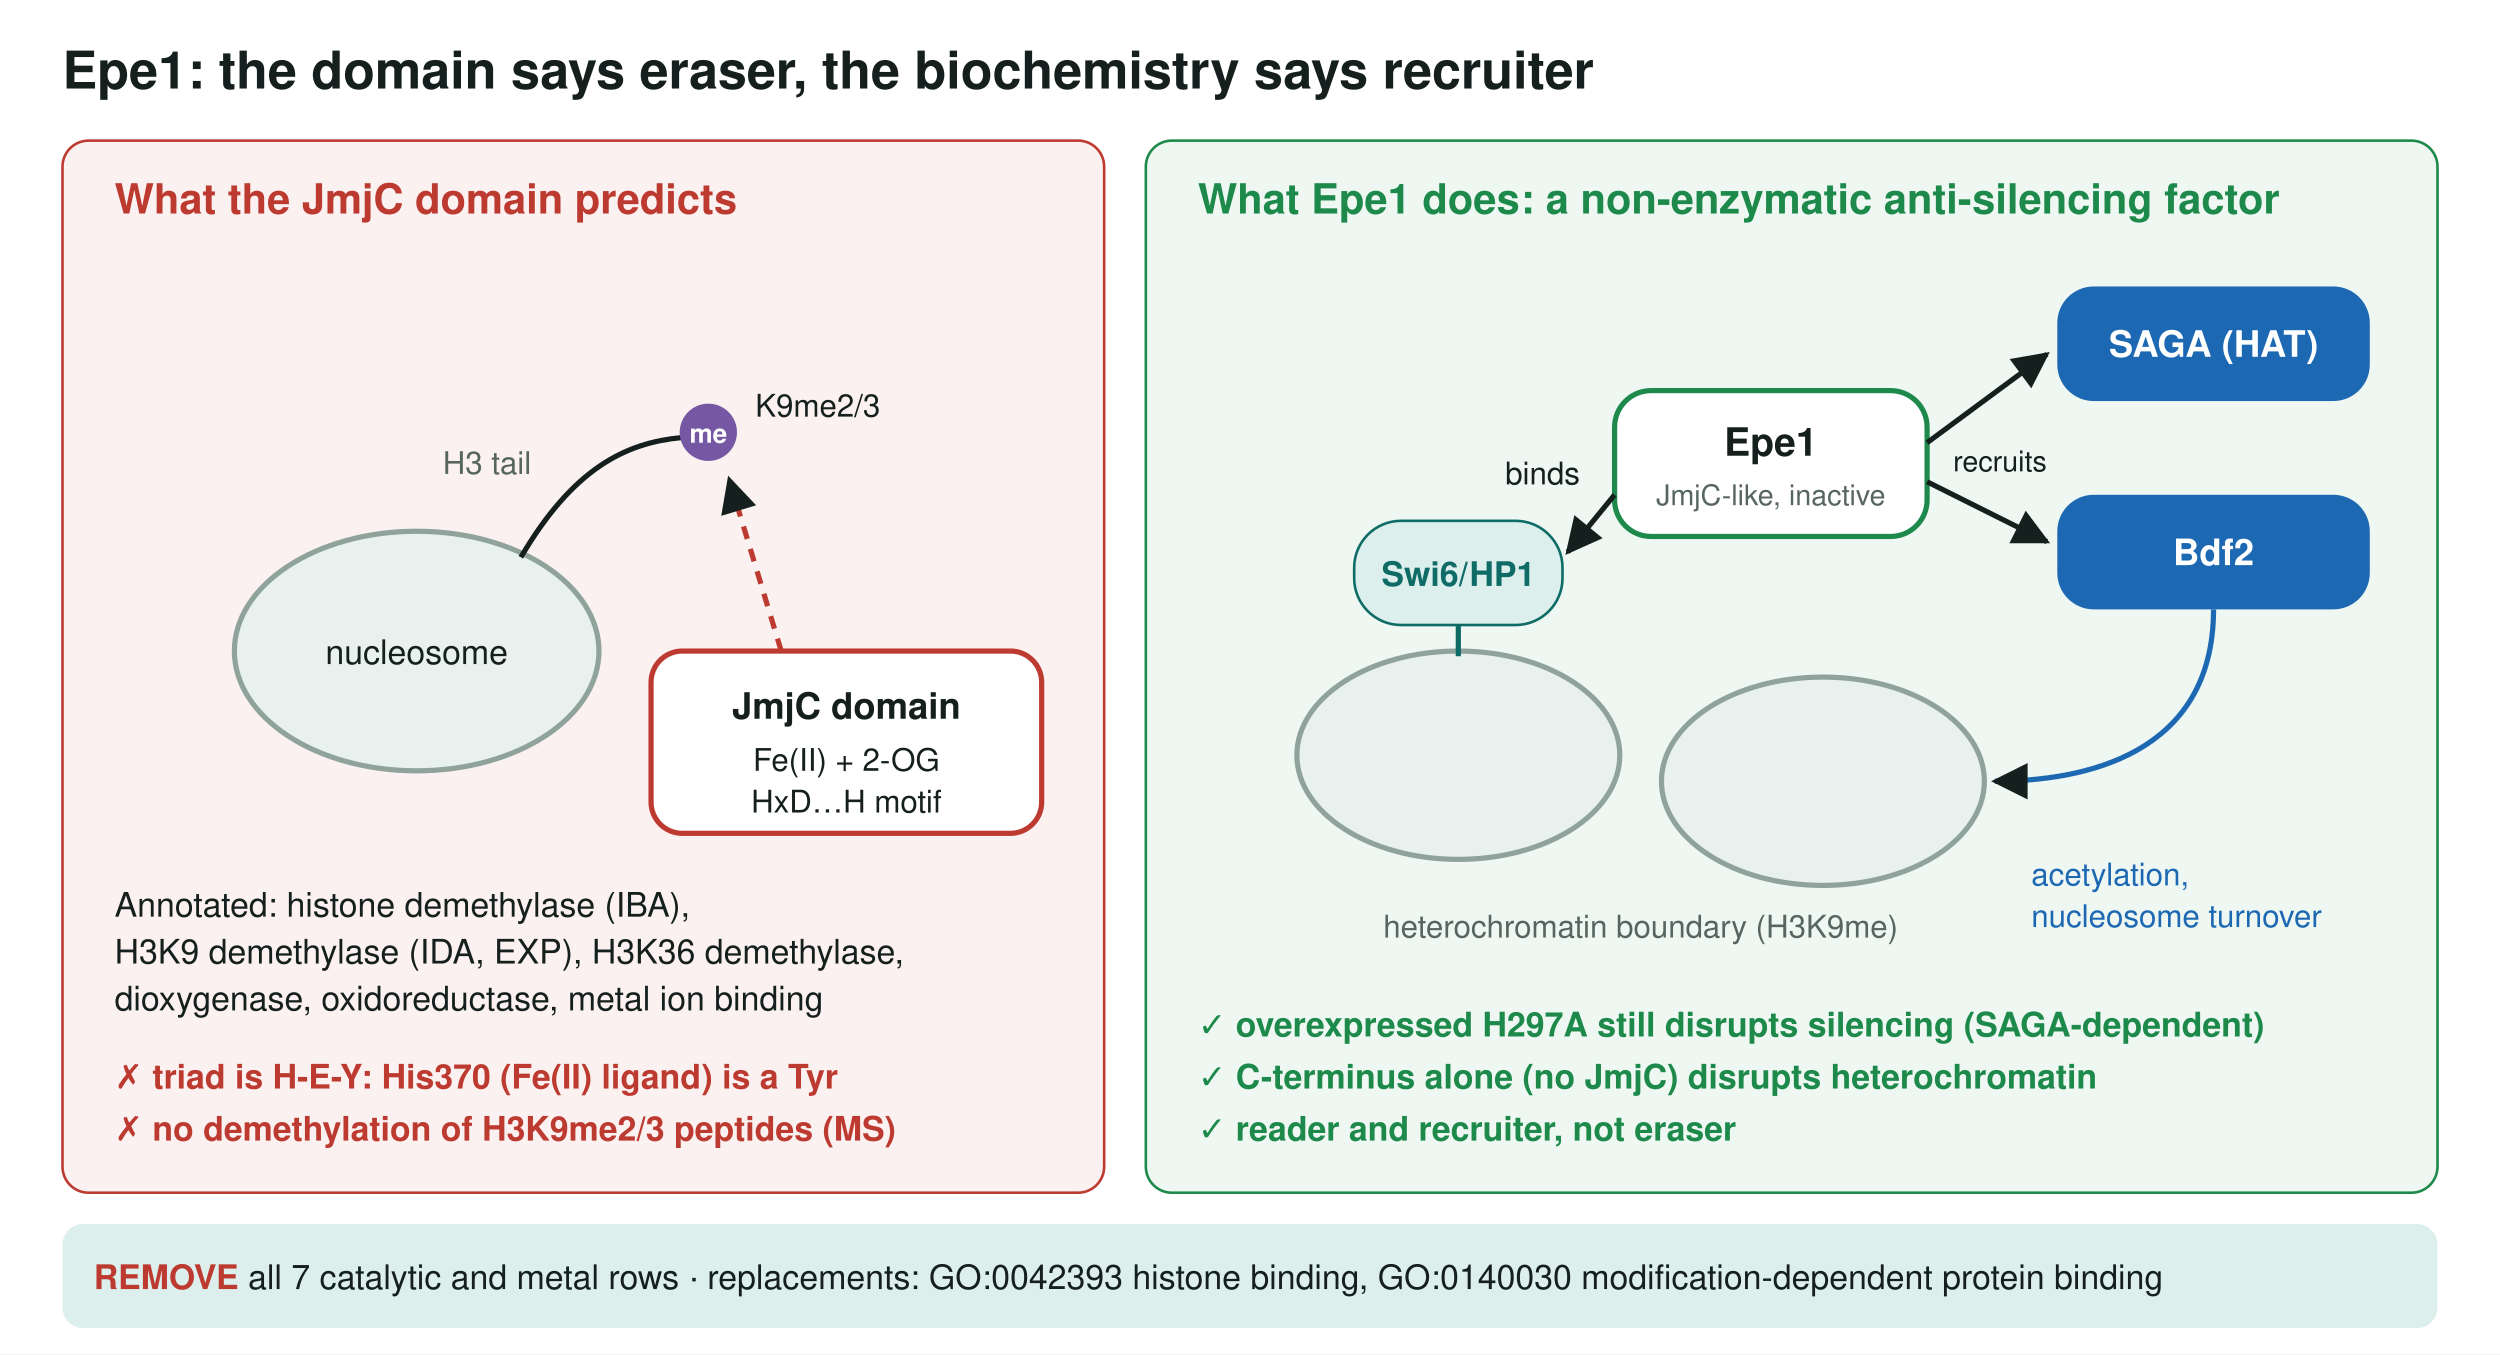
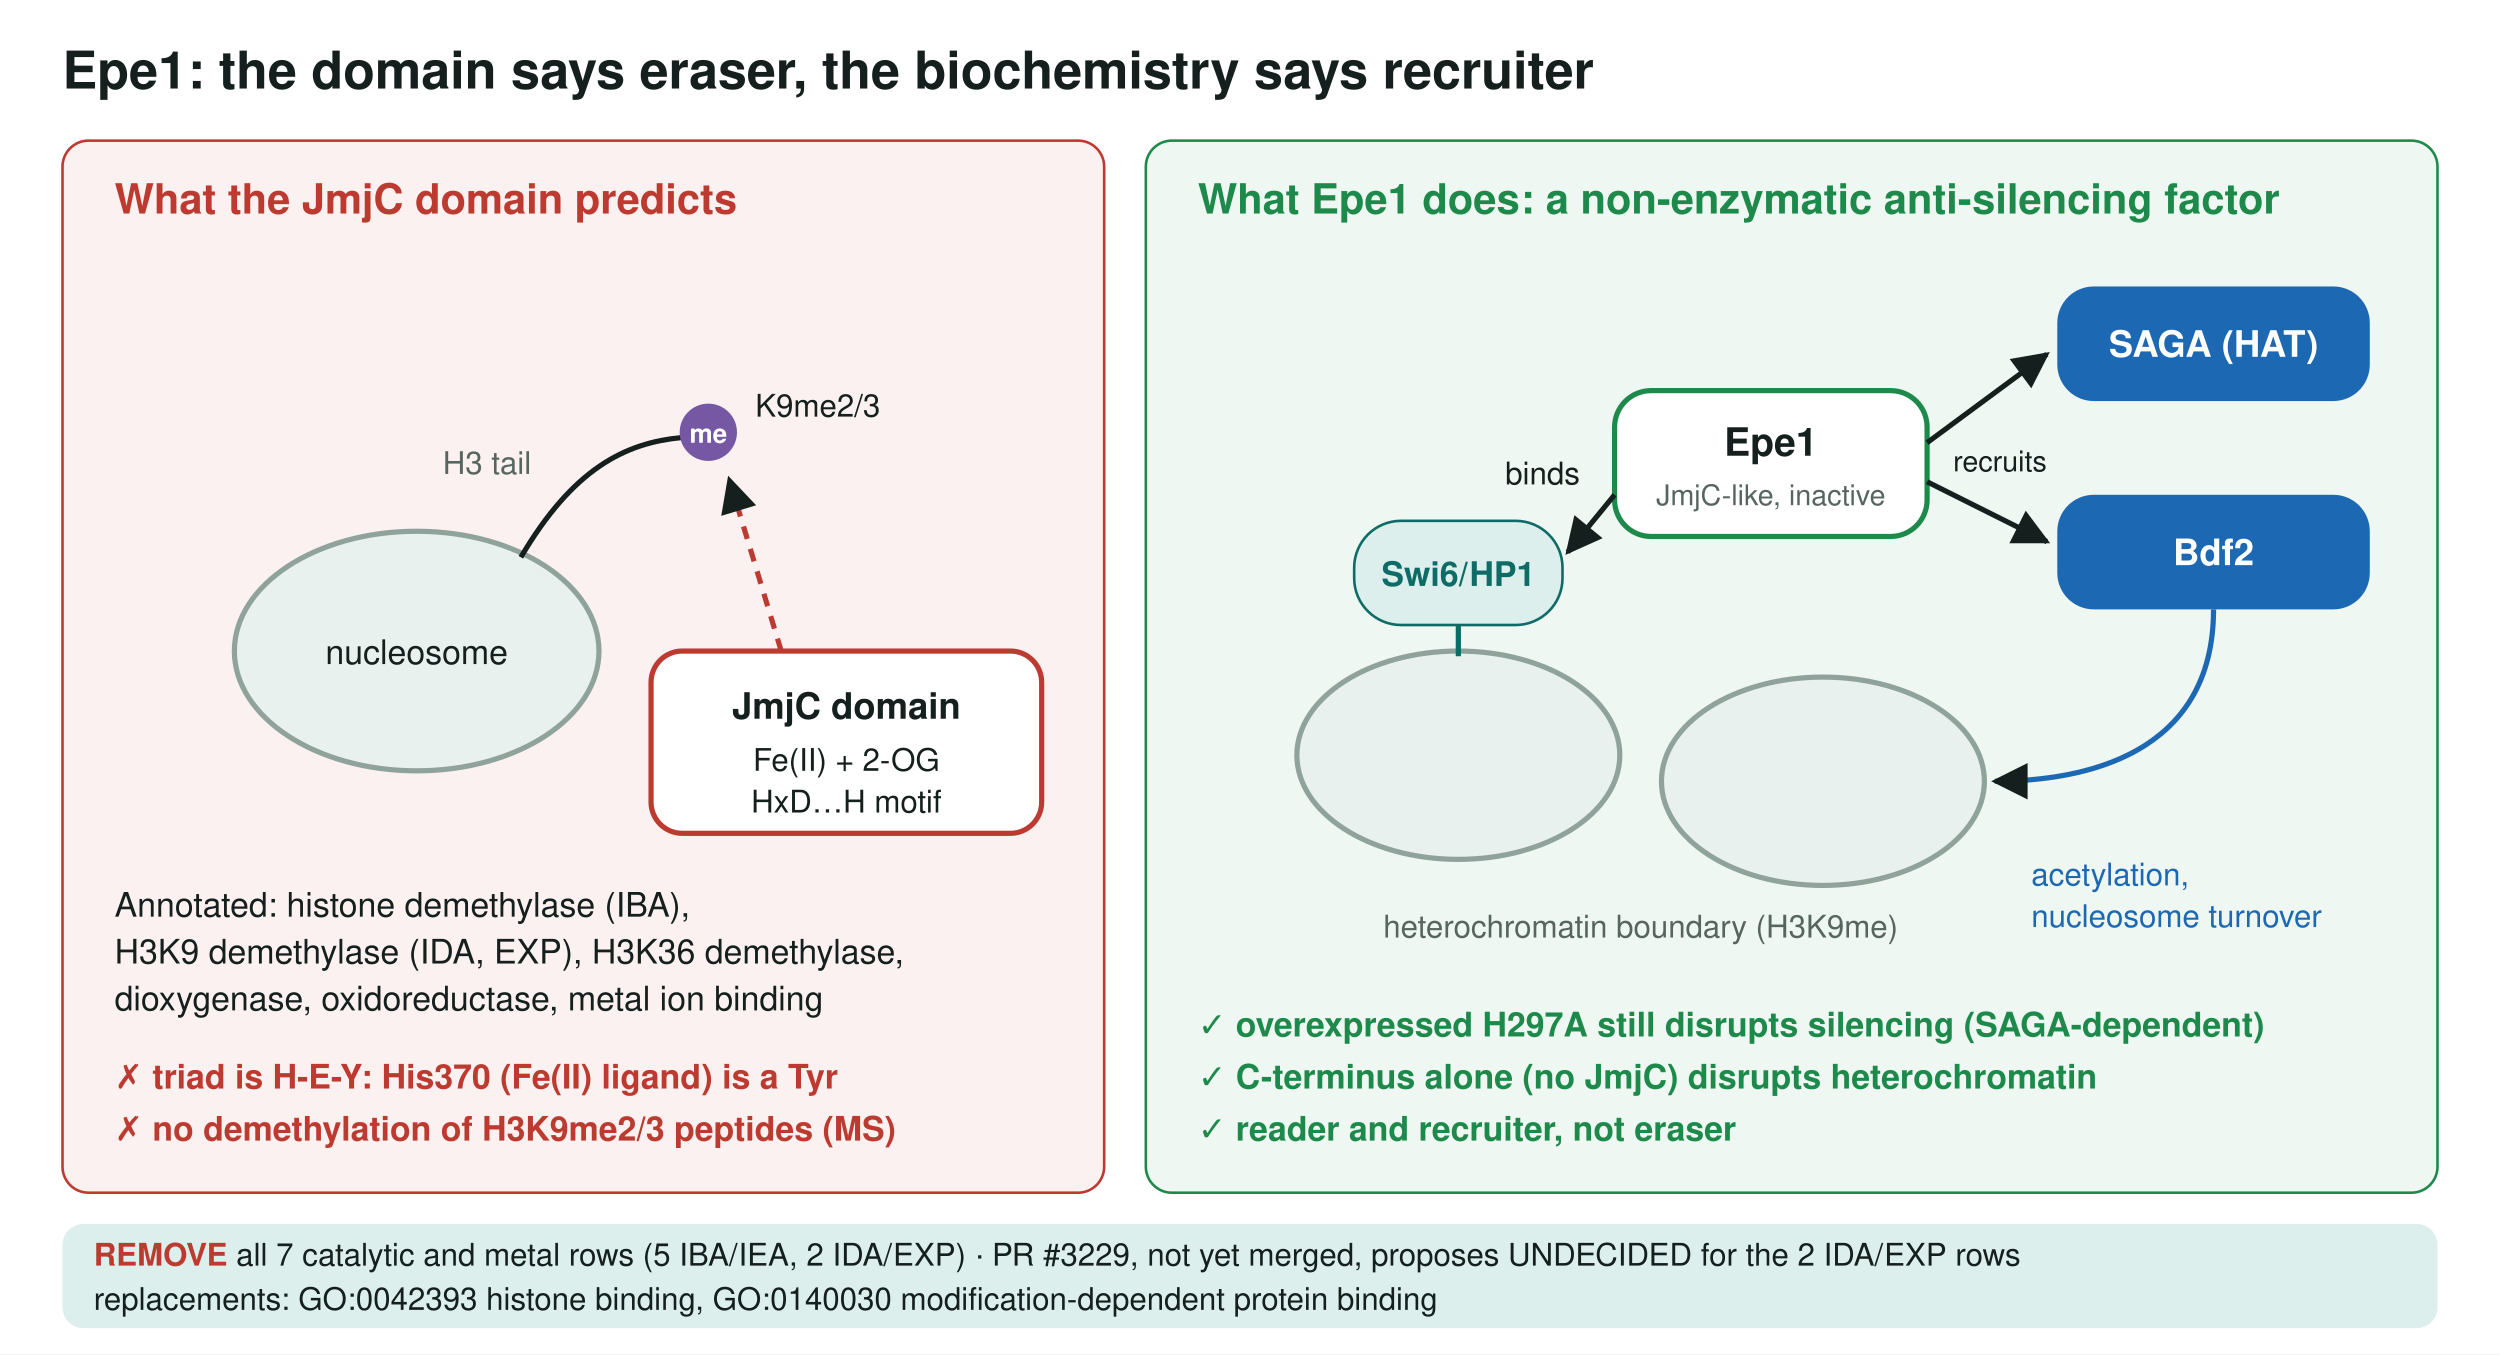
<svg xmlns="http://www.w3.org/2000/svg" viewBox="0 0 960 520" width="960" height="520" font-family="Helvetica, Arial, sans-serif">
  <rect width="960" height="520" fill="#ffffff" />
  <defs>
    <marker id="ar" viewBox="0 0 10 10" refX="9" refY="5" markerWidth="7" markerHeight="7" orient="auto">
      <path d="M0 0 L10 5 L0 10 z" fill="#15201e" />
    </marker>
  </defs>
  <text x="24" y="34" font-size="20" font-weight="bold" fill="#15201e">Epe1: the domain says eraser, the biochemistry says recruiter</text>
  <rect x="24" y="54" width="400" height="404" rx="10" fill="#fbf1f0" stroke="#bd3a30" />
  <text x="44" y="82" font-size="16" font-weight="bold" fill="#bd3a30">What the JmjC domain predicts</text>
  <ellipse cx="160" cy="250" rx="70" ry="46" fill="#e8f1ee" stroke="#8fa39c" stroke-width="2" />
  <text x="160" y="255" font-size="13" text-anchor="middle" fill="#15201e">nucleosome</text>
  <path d="M200 214 C 220 180, 240 170, 262 168" stroke="#15201e" stroke-width="2" fill="none" />
  <text x="170" y="182" font-size="12" fill="#56655f">H3 tail</text>
  <circle cx="272" cy="166" r="11" fill="#7657a3" />
  <text x="272" y="170" font-size="10" text-anchor="middle" fill="#ffffff" font-weight="bold">me</text>
  <text x="290" y="160" font-size="12" fill="#15201e">K9me2/3</text>
  <rect x="250" y="250" width="150" height="70" rx="12" fill="#ffffff" stroke="#bd3a30" stroke-width="2" />
  <text x="325" y="276" font-size="14" text-anchor="middle" font-weight="bold" fill="#15201e">JmjC domain</text>
  <text x="325" y="296" font-size="12" text-anchor="middle" fill="#15201e">Fe(II) + 2-OG</text>
  <text x="325" y="312" font-size="12" text-anchor="middle" fill="#15201e">HxD…H motif</text>
  <path d="M300 250 L 280 184" stroke="#bd3a30" stroke-width="2" stroke-dasharray="5 4" marker-end="url(#ar)" />
  <text x="44" y="352" font-size="13" fill="#15201e">Annotated: histone demethylase (IBA),</text>
  <text x="44" y="370" font-size="13" fill="#15201e">H3K9 demethylase (IDA, EXP), H3K36 demethylase,</text>
  <text x="44" y="388" font-size="13" fill="#15201e">dioxygenase, oxidoreductase, metal ion binding</text>
  <g font-size="13" fill="#bd3a30" font-weight="bold">
    <text x="44" y="418">✗ triad is H-E-Y: His370 (Fe(II) ligand) is a Tyr</text>
    <text x="44" y="438">✗ no demethylation of H3K9me2/3 peptides (MS)</text>
  </g>
  <rect x="440" y="54" width="496" height="404" rx="10" fill="#eef7f1" stroke="#1d8a4b" />
  <text x="460" y="82" font-size="16" font-weight="bold" fill="#1d8a4b">What Epe1 does: a non-enzymatic anti-silencing factor</text>
  <ellipse cx="560" cy="290" rx="62" ry="40" fill="#e8f1ee" stroke="#8fa39c" stroke-width="2" />
  <ellipse cx="700" cy="300" rx="62" ry="40" fill="#e8f1ee" stroke="#8fa39c" stroke-width="2" />
  <text x="630" y="360" font-size="12" text-anchor="middle" fill="#56655f">heterochromatin boundary (H3K9me)</text>
  <rect x="520" y="200" width="80" height="40" rx="18" fill="#dcefec" stroke="#0e6b66" />
  <text x="560" y="225" font-size="13" text-anchor="middle" font-weight="bold" fill="#0e6b66">Swi6/HP1</text>
  <path d="M560 240 L 560 252" stroke="#0e6b66" stroke-width="2" />
  <rect x="620" y="150" width="120" height="56" rx="14" fill="#ffffff" stroke="#1d8a4b" stroke-width="2" />
  <text x="680" y="175" font-size="15" text-anchor="middle" font-weight="bold" fill="#15201e">Epe1</text>
  <text x="680" y="194" font-size="11" text-anchor="middle" fill="#56655f">JmjC-like, inactive</text>
  <path d="M620 190 L 602 212" stroke="#15201e" stroke-width="2" marker-end="url(#ar)" />
  <text x="578" y="186" font-size="12" fill="#15201e">binds</text>
  <rect x="790" y="110" width="120" height="44" rx="14" fill="#1d68b3" />
  <text x="850" y="137" font-size="14" text-anchor="middle" font-weight="bold" fill="#ffffff">SAGA (HAT)</text>
  <rect x="790" y="190" width="120" height="44" rx="14" fill="#1d68b3" />
  <text x="850" y="217" font-size="14" text-anchor="middle" font-weight="bold" fill="#ffffff">Bdf2</text>
  <path d="M740 170 L 786 136" stroke="#15201e" stroke-width="2" marker-end="url(#ar)" />
  <path d="M740 185 L 786 208" stroke="#15201e" stroke-width="2" marker-end="url(#ar)" />
  <text x="750" y="181" font-size="11" fill="#15201e">recruits</text>
  <path d="M850 234 C 850 290, 800 300, 766 300" stroke="#1d68b3" stroke-width="2" fill="none" marker-end="url(#ar)" />
  <text x="780" y="340" font-size="12" fill="#1d68b3">acetylation,</text>
  <text x="780" y="356" font-size="12" fill="#1d68b3">nucleosome turnover</text>
  <g font-size="13" fill="#1d8a4b" font-weight="bold">
    <text x="460" y="398">✓ overexpressed H297A still disrupts silencing (SAGA-dependent)</text>
    <text x="460" y="418">✓ C-terminus alone (no JmjC) disrupts heterochromatin</text>
    <text x="460" y="438">✓ reader and recruiter, not eraser</text>
  </g>
  <rect x="24" y="470" width="912" height="40" rx="8" fill="#dcefec" />
-   <text x="36" y="495" font-size="13" fill="#15201e">
-     <tspan font-weight="bold" fill="#bd3a30">REMOVE</tspan> all 7 catalytic and metal rows · replacements: GO:0042393 histone binding, GO:0140030 modification-dependent protein binding</text>
+   <text x="36" y="486" font-size="12" fill="#15201e">
+     <tspan font-weight="bold" fill="#bd3a30">REMOVE</tspan> all 7 catalytic and metal rows (5 IBA/IEA, 2 IDA/EXP) · PR #3229, not yet merged, proposes UNDECIDED for the 2 IDA/EXP rows</text>
+   <text x="36" y="503" font-size="12" fill="#15201e">replacements: GO:0042393 histone binding, GO:0140030 modification-dependent protein binding</text>
</svg>
